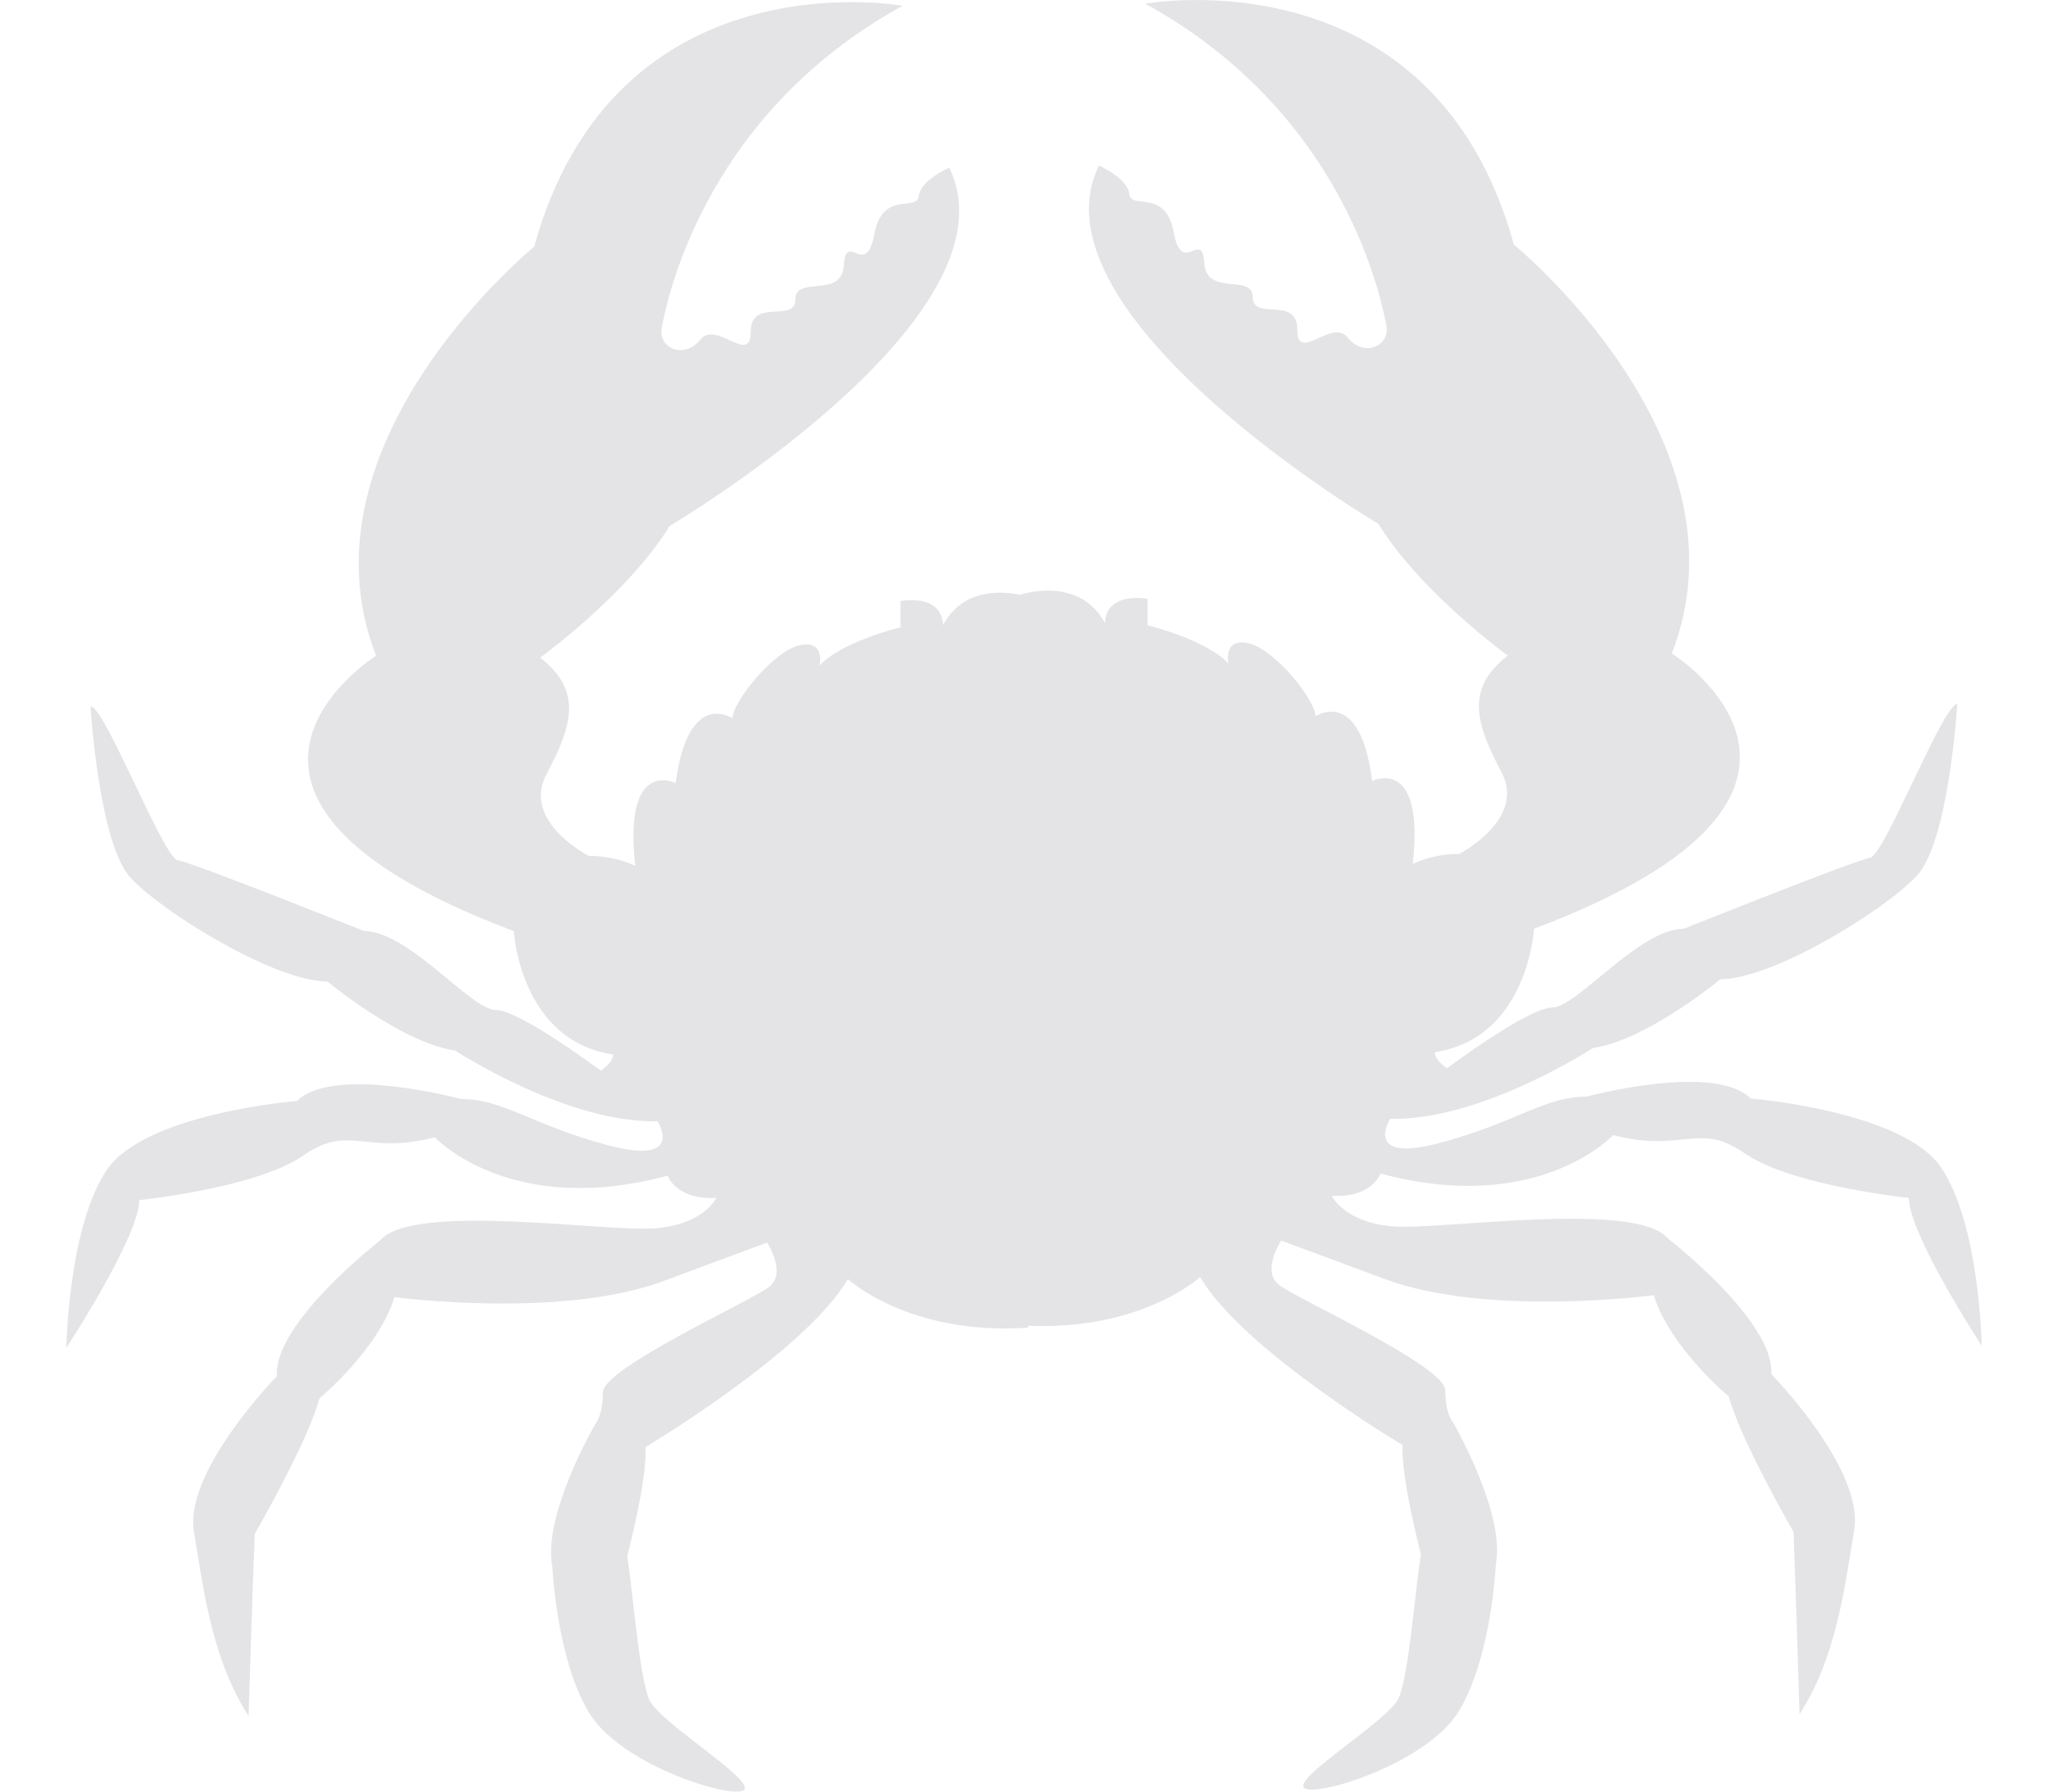
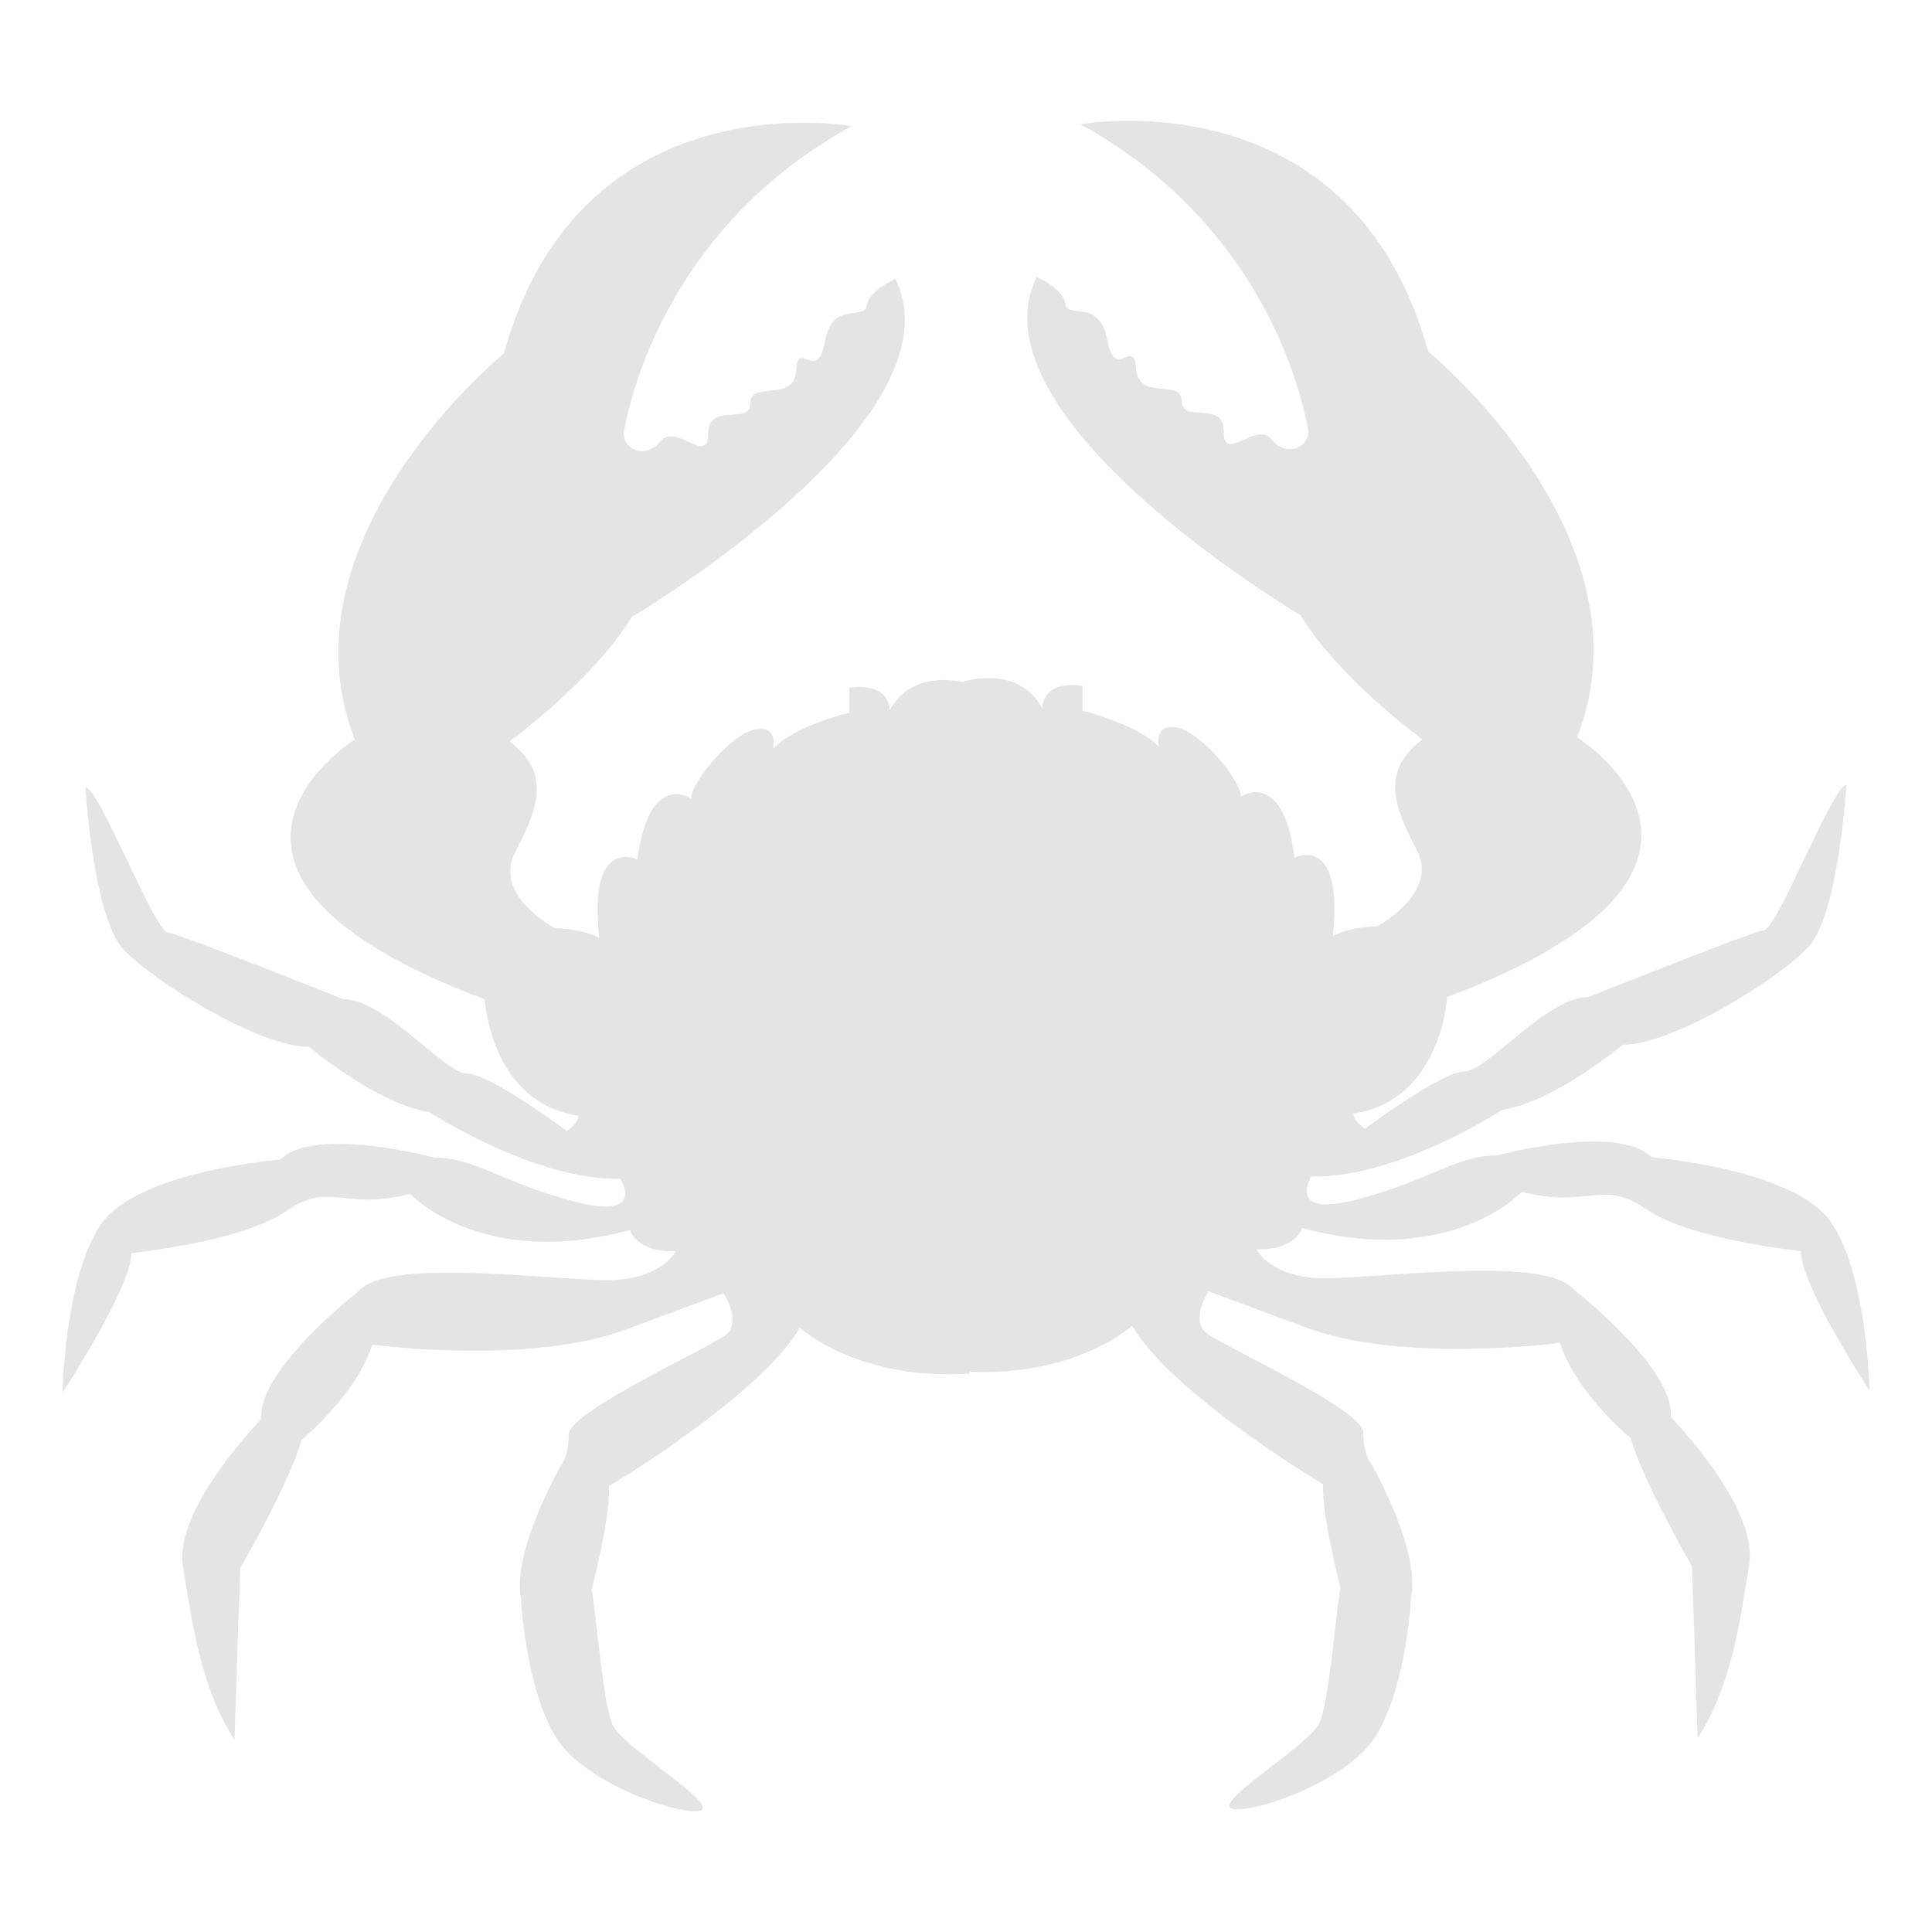
- <svg xmlns="http://www.w3.org/2000/svg" width="16" height="14" viewBox="0 0 16 14" fill="none">
+ <svg xmlns="http://www.w3.org/2000/svg" width="24" height="24" viewBox="0 0 16 14" fill="none">
  <path d="M10.405 9.345C10.405 9.345 10.5 9.551 10.88 9.583C11.259 9.614 12.778 9.377 13.031 9.678C13.031 9.678 13.869 10.327 13.838 10.737C13.838 10.737 14.565 11.48 14.486 11.955C14.408 12.43 14.344 12.952 14.059 13.395C14.059 13.395 14.027 12.367 14.012 11.971C14.012 11.971 13.6 11.259 13.506 10.912C13.506 10.912 13.046 10.531 12.92 10.121C12.92 10.121 11.623 10.295 10.817 9.994C10.009 9.694 10.009 9.694 10.009 9.694C10.009 9.694 9.851 9.931 9.994 10.042C10.137 10.152 11.291 10.675 11.291 10.864C11.291 11.054 11.354 11.118 11.354 11.118C11.354 11.118 11.765 11.83 11.686 12.225C11.686 12.225 11.655 12.937 11.402 13.364C11.149 13.791 10.232 14.061 10.184 13.965C10.136 13.87 10.848 13.443 10.927 13.269C11.006 13.095 11.053 12.447 11.101 12.146C11.101 12.146 10.943 11.544 10.958 11.292C10.958 11.292 9.709 10.55 9.376 9.979C9.376 9.979 8.922 10.398 8.032 10.36V10.375C7.099 10.438 6.624 9.995 6.624 9.995C6.292 10.564 5.043 11.308 5.043 11.308C5.058 11.561 4.9 12.162 4.9 12.162C4.948 12.462 4.995 13.111 5.074 13.285C5.153 13.458 5.864 13.886 5.817 13.981C5.77 14.076 4.853 13.807 4.599 13.379C4.346 12.953 4.315 12.241 4.315 12.241C4.236 11.845 4.647 11.134 4.647 11.134C4.647 11.134 4.71 11.07 4.71 10.88C4.71 10.691 5.864 10.168 6.008 10.057C6.15 9.947 5.992 9.71 5.992 9.71C5.992 9.71 5.992 9.71 5.185 10.01C4.379 10.31 3.082 10.136 3.082 10.136C2.955 10.547 2.496 10.927 2.496 10.927C2.402 11.275 1.99 11.986 1.99 11.986C1.974 12.382 1.942 13.41 1.942 13.41C1.658 12.967 1.594 12.445 1.515 11.971C1.436 11.496 2.164 10.753 2.164 10.753C2.132 10.342 2.97 9.693 2.97 9.693C3.223 9.393 4.742 9.63 5.121 9.598C5.501 9.567 5.596 9.361 5.596 9.361C5.279 9.377 5.216 9.187 5.216 9.187C3.982 9.52 3.397 8.887 3.397 8.887C2.844 9.03 2.733 8.777 2.369 9.03C2.355 9.039 2.34 9.049 2.324 9.059C1.935 9.291 1.088 9.378 1.088 9.378C1.088 9.663 0.518 10.533 0.518 10.533C0.518 10.533 0.534 9.584 0.835 9.141C1.136 8.698 2.321 8.603 2.321 8.603C2.606 8.319 3.603 8.588 3.603 8.588C3.935 8.588 4.157 8.793 4.757 8.951C5.359 9.109 5.137 8.762 5.137 8.762C4.425 8.778 3.555 8.209 3.555 8.209C3.128 8.145 2.559 7.67 2.559 7.67C2.147 7.67 1.277 7.132 1.024 6.864C0.771 6.595 0.707 5.519 0.707 5.519C0.818 5.519 1.277 6.705 1.388 6.722C1.499 6.737 2.843 7.275 2.843 7.275C3.191 7.275 3.681 7.892 3.871 7.892C4.061 7.892 4.694 8.367 4.694 8.367C4.804 8.288 4.788 8.24 4.788 8.24C4.061 8.129 4.014 7.276 4.014 7.276C1.198 6.216 2.938 5.124 2.938 5.124C2.29 3.461 4.173 1.928 4.173 1.928C4.806 -0.366 7.052 0.045 7.052 0.045C5.47 0.915 5.201 2.402 5.17 2.56C5.138 2.718 5.344 2.813 5.47 2.655C5.596 2.497 5.865 2.861 5.865 2.592C5.865 2.323 6.214 2.529 6.214 2.339C6.214 2.149 6.578 2.339 6.593 2.07C6.609 1.801 6.767 2.18 6.83 1.832C6.893 1.484 7.162 1.658 7.178 1.532C7.194 1.405 7.416 1.31 7.416 1.31C7.985 2.481 5.232 4.11 5.232 4.11C4.9 4.648 4.22 5.139 4.22 5.139C4.567 5.407 4.457 5.692 4.267 6.056C4.077 6.42 4.599 6.688 4.599 6.688C4.821 6.688 4.963 6.767 4.963 6.767C4.868 5.913 5.279 6.119 5.279 6.119C5.375 5.376 5.723 5.613 5.723 5.613C5.723 5.486 6.039 5.091 6.244 5.043C6.45 4.996 6.403 5.201 6.403 5.201C6.576 5.012 7.035 4.902 7.035 4.902V4.696C7.383 4.648 7.367 4.885 7.367 4.885C7.527 4.59 7.837 4.62 7.969 4.648C7.972 4.647 8.428 4.491 8.633 4.869C8.633 4.869 8.616 4.632 8.965 4.679V4.886C8.965 4.886 9.423 4.997 9.598 5.186C9.598 5.186 9.55 4.98 9.756 5.027C9.961 5.075 10.277 5.47 10.277 5.597C10.277 5.597 10.626 5.36 10.72 6.103C10.72 6.103 11.132 5.897 11.037 6.752C11.037 6.752 11.179 6.673 11.4 6.673C11.4 6.673 11.922 6.404 11.733 6.04C11.543 5.676 11.432 5.391 11.78 5.123C11.78 5.123 11.1 4.632 10.769 4.094C10.769 4.094 8.016 2.465 8.585 1.294C8.585 1.294 8.807 1.389 8.823 1.516C8.838 1.643 9.107 1.469 9.17 1.816C9.234 2.165 9.392 1.785 9.408 2.053C9.424 2.322 9.787 2.133 9.787 2.322C9.787 2.512 10.135 2.307 10.135 2.575C10.135 2.845 10.404 2.481 10.53 2.639C10.656 2.797 10.863 2.702 10.831 2.543C10.799 2.385 10.53 0.899 8.948 0.029C8.948 0.029 11.195 -0.383 11.827 1.911C11.827 1.911 13.709 3.445 13.061 5.106C13.061 5.106 14.801 6.197 11.985 7.257C11.985 7.257 11.938 8.111 11.21 8.222C11.21 8.222 11.195 8.269 11.305 8.348C11.305 8.348 11.938 7.873 12.128 7.873C12.318 7.873 12.807 7.257 13.156 7.257C13.156 7.257 14.5 6.719 14.61 6.703C14.721 6.687 15.18 5.501 15.291 5.501C15.291 5.501 15.227 6.576 14.974 6.845C14.722 7.114 13.852 7.652 13.44 7.652C13.44 7.652 12.87 8.127 12.444 8.19C12.444 8.19 11.573 8.759 10.861 8.743C10.861 8.743 10.64 9.091 11.242 8.933C11.843 8.774 12.064 8.569 12.396 8.569C12.396 8.569 13.393 8.3 13.677 8.584C13.677 8.584 14.863 8.68 15.164 9.122C15.467 9.567 15.482 10.516 15.482 10.516C15.482 10.516 14.913 9.646 14.913 9.361C14.913 9.361 14.065 9.273 13.677 9.042C13.661 9.032 13.646 9.023 13.631 9.013C13.268 8.759 13.157 9.013 12.603 8.87C12.603 8.87 12.018 9.503 10.784 9.17C10.785 9.171 10.722 9.361 10.405 9.345Z" fill="#E4E4E7" />
</svg>
